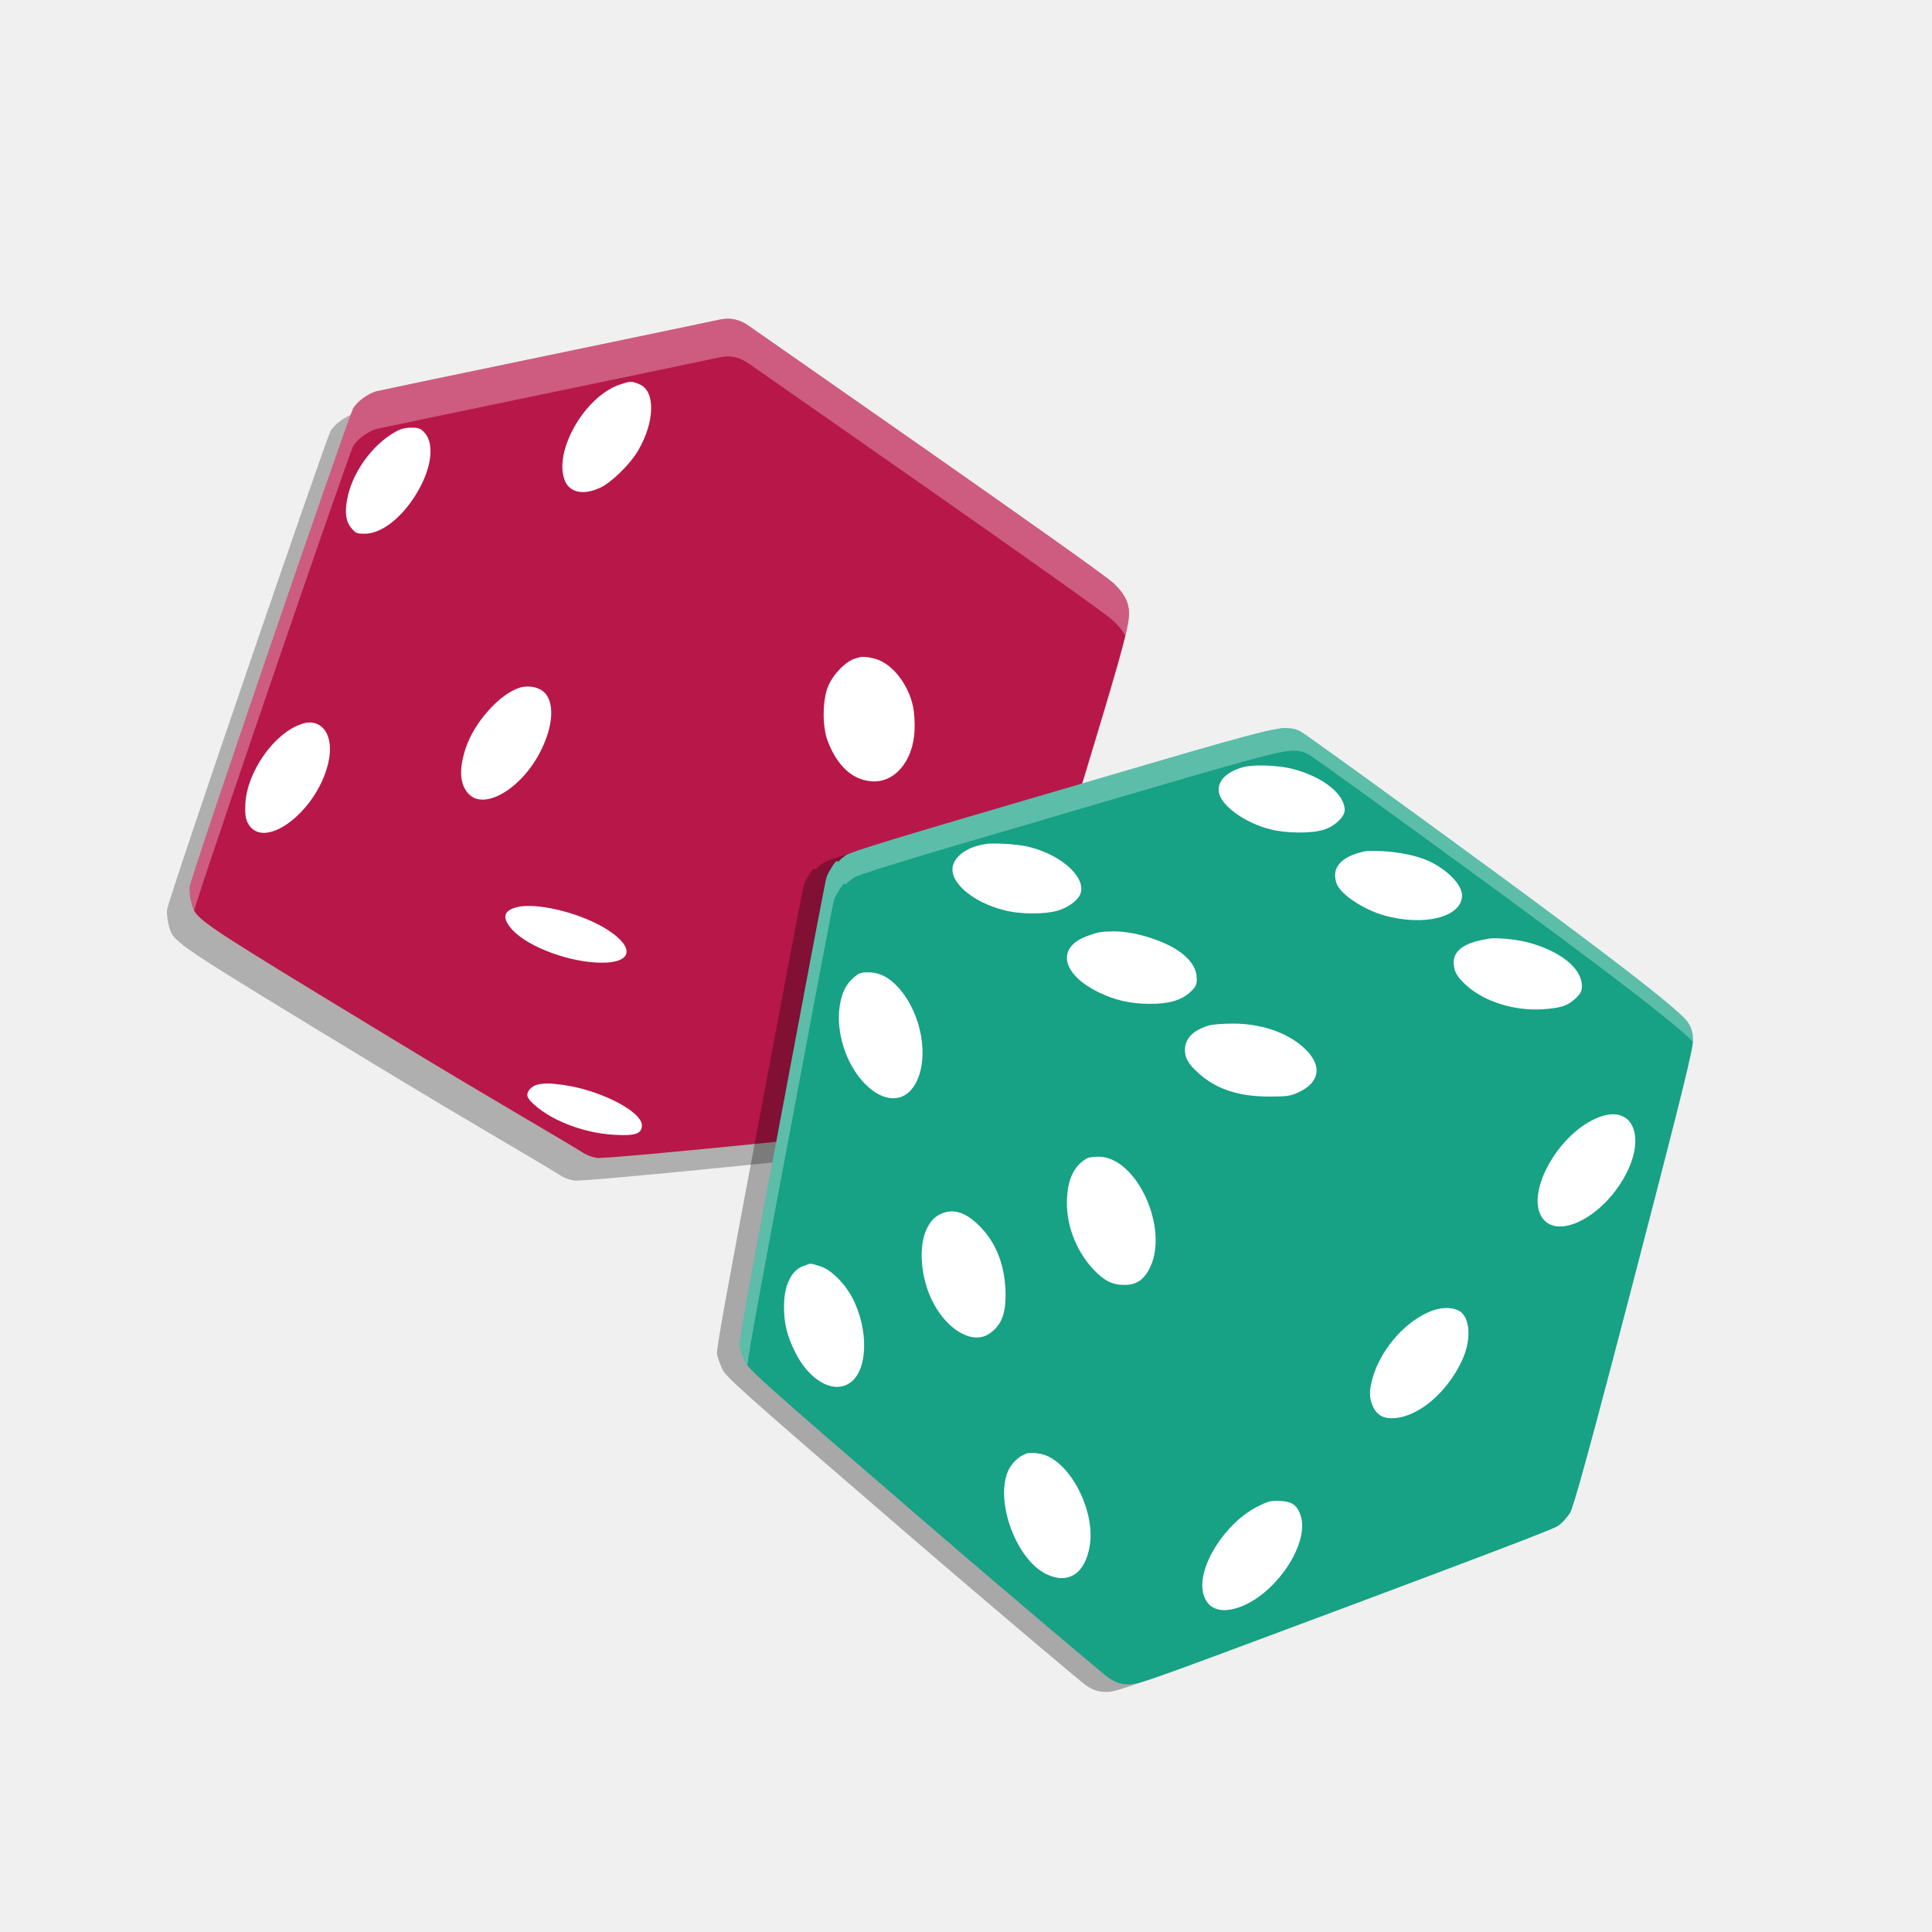
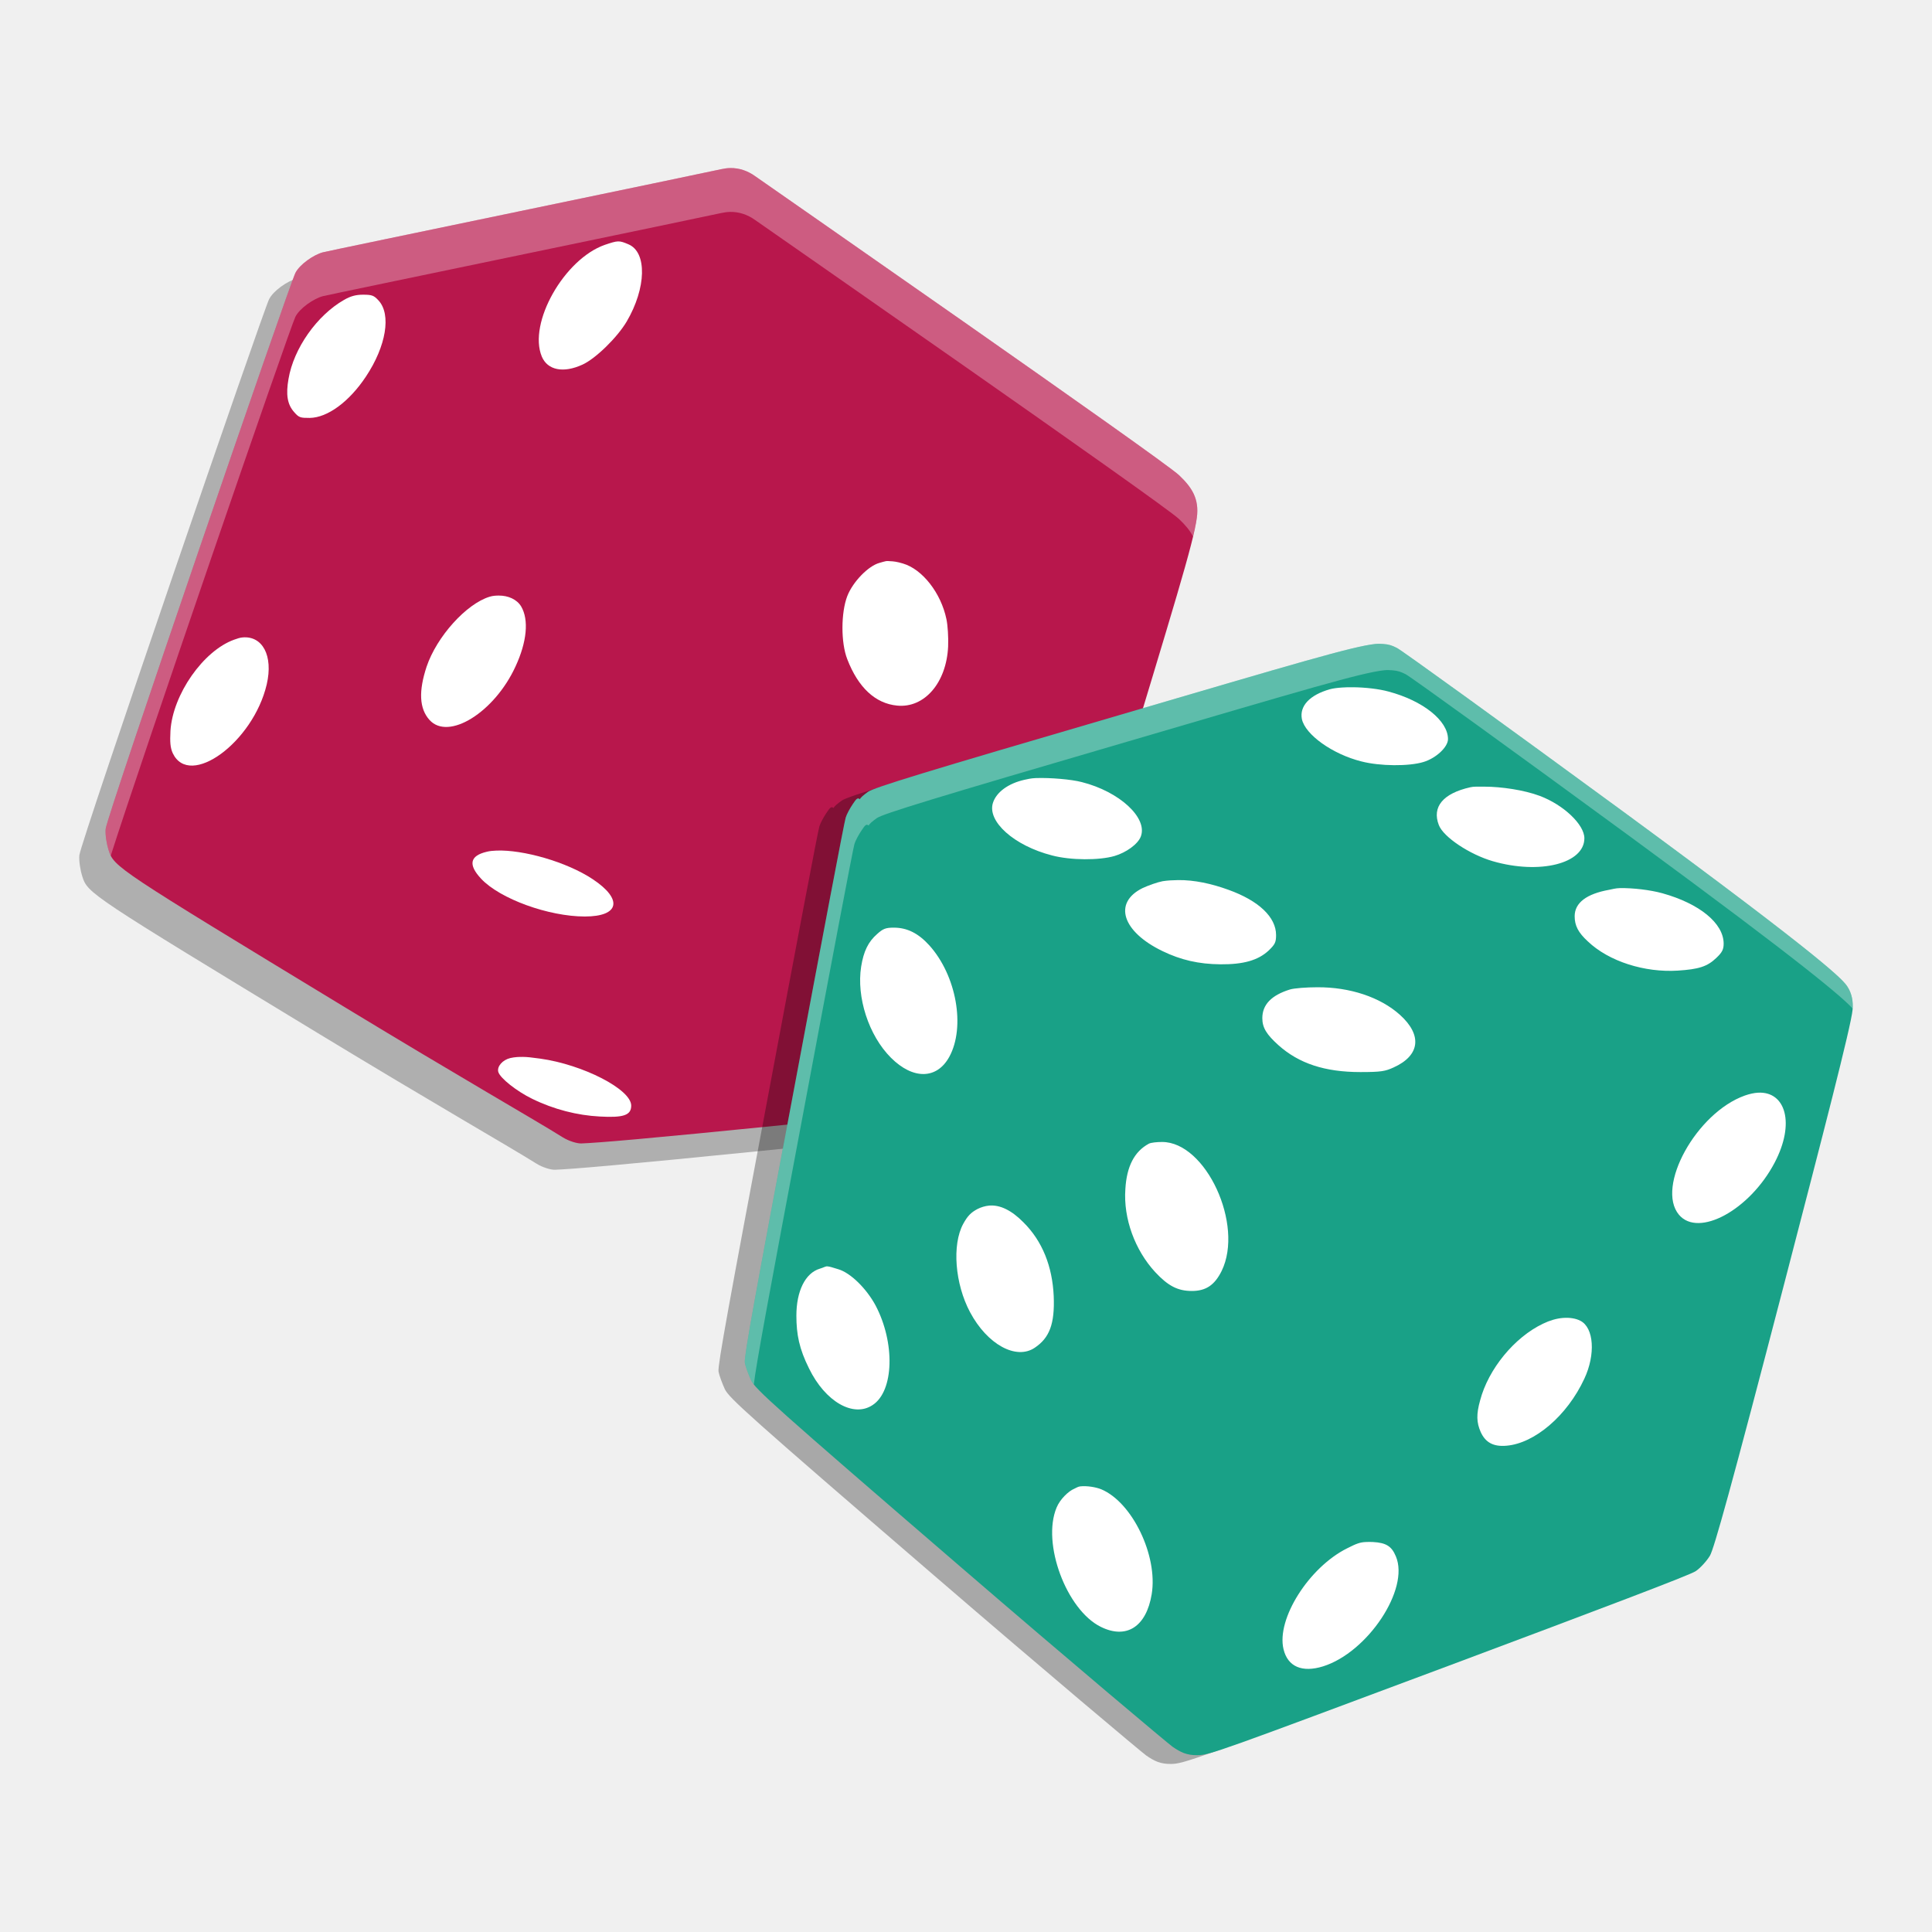
- <svg xmlns="http://www.w3.org/2000/svg" width="512" height="512" version="1.1" viewBox="0 0 384 384">
-   <path d="m 140.039,67.844 c -0.508,0.008 -1.051,0.078 -1.57,0.195 -2.195,0.512 -67.105,13.945 -68.117,14.215 -1.574,0.418 -3.953,2.051 -4.703,3.527 -1,1.957 -32.191,92.754 -32.445,95.07 -0.105,0.992 0.188,2.676 0.492,3.625 0.938,2.93 1.176,3.066 40.676,27.051 19.387,11.77 32.551,19.285 36.949,22.055 1.141,0.719 2.57,1.105 3.234,1.078 2.859,-0.113 10.625,-0.742 35.383,-3.234 19.926,-1.996 35.988,-3.887 36.754,-4.117 1.484,-0.445 2.738,-1.453 3.332,-2.059 0.625,-0.633 1.469,-2.059 1.664,-2.547 0.199,-0.492 6.621,-21.785 14.312,-47.242 9.859,-32.637 13.223,-43.379 13.82,-47.828 0.434,-3.273 -0.891,-5.211 -3.039,-7.254 -2.887,-2.742 -71.387,-50.344 -72.531,-51.164 -1.234,-0.887 -2.695,-1.395 -4.211,-1.371 z m 0,0" style="fill:#171717;opacity:0.3" />
-   <path d="m 144.539,63.344 c -0.508,0.008 -1.051,0.078 -1.57,0.195 -2.195,0.512 -67.105,13.945 -68.117,14.215 -1.574,0.418 -3.953,2.051 -4.703,3.527 -1,1.957 -32.191,92.754 -32.445,95.07 -0.105,0.992 0.188,2.676 0.492,3.625 0.938,2.93 1.176,3.066 40.676,27.051 19.387,11.77 32.551,19.285 36.949,22.055 1.141,0.719 2.57,1.105 3.234,1.078 2.859,-0.113 10.625,-0.742 35.383,-3.234 19.926,-1.996 35.988,-3.887 36.754,-4.117 1.484,-0.445 2.738,-1.453 3.332,-2.059 0.625,-0.633 1.469,-2.059 1.664,-2.547 0.199,-0.492 6.621,-21.785 14.312,-47.242 9.859,-32.637 13.223,-43.379 13.82,-47.828 0.434,-3.273 -0.891,-5.211 -3.039,-7.254 -2.887,-2.742 -71.387,-50.344 -72.531,-51.164 -1.234,-0.887 -2.695,-1.395 -4.211,-1.371 z m 0,0" style="fill:#b8174a" />
-   <path style="opacity:0.3" d="m 250.324,146.238 c -3.938,0.434 -13.477,3.285 -43.715,12.152 -33.344,9.75 -41.945,12.383 -43.027,13.133 -0.719,0.523 -1.371,1.047 -1.371,1.273 -0.41,-0.293 -0.578,-0.176 -1.273,0.883 -0.461,0.688 -1.012,1.699 -1.176,2.254 -0.199,0.523 -4.145,21.359 -8.824,46.359 -6.477,34.426 -8.59,45.836 -8.426,46.852 0.129,0.754 0.652,2.09 1.078,3.039 0.75,1.535 3.867,4.363 35.773,31.852 19.207,16.559 35.613,30.324 36.262,30.777 1.441,1 2.48,1.496 4.312,1.469 2.129,-0.031 3.859,-0.695 42.93,-15.289 26.051,-9.75 41.297,-15.52 42.246,-16.172 0.848,-0.555 1.957,-1.828 2.449,-2.648 0.688,-1.145 3.547,-11.309 12.742,-46.652 6.477,-24.934 11.418,-43.945 11.66,-46.75 0.121,-1.355 -0.121,-2.766 -0.879,-3.922 -0.699,-1.062 -2.754,-3.812 -38.422,-29.992 -20.223,-14.82 -37.637,-27.406 -38.617,-27.934 -0.824,-0.414 -1.348,-0.617 -2.352,-0.684 -0.375,-0.027 -0.809,-0.062 -1.371,0 z m 0,0" />
-   <path d="m 125.328,75.891 c 0.555,-0.016 1.027,0.18 1.762,0.488 3.242,1.344 3.078,7.508 -0.293,13.234 -1.637,2.746 -5.32,6.336 -7.547,7.348 -3.273,1.508 -5.977,0.953 -6.957,-1.371 -2.391,-5.727 3.844,-16.691 10.781,-19.113 1.031,-0.344 1.695,-0.57 2.254,-0.586 z m 0,0" style="fill:#ffffff" />
-   <path d="m 81.711,85.004 c 1.539,0 1.863,0.129 2.648,0.98 2.223,2.391 1.312,7.832 -2.156,13.035 -2.848,4.289 -6.562,7.023 -9.605,7.059 -1.57,0 -1.828,-0.031 -2.648,-0.98 -1.211,-1.344 -1.438,-3.066 -0.98,-5.684 0.887,-5.238 4.863,-10.875 9.508,-13.527 1.082,-0.621 1.992,-0.883 3.234,-0.883 z m 0,0" style="fill:#ffffff" />
-   <path d="m 171.098,130.582 c 0.301,-0.055 0.512,-0.012 0.785,0 0.543,0.016 1.176,0.094 2.156,0.391 3.371,0.98 6.531,5.09 7.449,9.508 0.227,1.047 0.359,3.133 0.293,4.703 -0.293,6.184 -4.043,10.555 -8.723,10.094 -3.73,-0.359 -6.66,-3.094 -8.527,-7.938 -1.113,-2.848 -1.078,-7.969 0,-10.781 0.949,-2.453 3.59,-5.16 5.488,-5.684 0.449,-0.117 0.777,-0.242 1.078,-0.293 z m 0,0" style="fill:#ffffff" />
-   <path d="m 104.941,136.461 c 1.586,-0.008 3.086,0.637 3.82,1.863 1.344,2.289 0.984,6.07 -0.98,10.289 -3.598,7.82 -11.461,12.715 -14.699,9.117 -1.77,-1.965 -1.863,-4.961 -0.492,-9.117 1.734,-5.137 6.789,-10.746 10.781,-11.957 0.551,-0.164 1.039,-0.195 1.57,-0.195 z m 0,0" style="fill:#ffffff" />
-   <path d="m 61.129,143.617 c 3.371,-0.289 5.262,3.082 4.117,8.035 -2.324,9.914 -13.195,17.848 -16.074,11.762 -0.426,-0.949 -0.488,-1.891 -0.391,-3.824 0.391,-6.215 5.609,-13.684 10.879,-15.582 0.539,-0.191 0.988,-0.352 1.469,-0.391 z m 0,0" style="fill:#ffffff" />
-   <path d="m 104.547,180.074 c 4.512,-0.18 12,1.926 16.469,4.902 5.168,3.438 4.582,6.371 -1.375,6.371 -6.148,0 -14.5,-3 -17.738,-6.469 -2.227,-2.391 -1.934,-3.918 0.98,-4.605 0.508,-0.129 1.023,-0.172 1.664,-0.199 z m 0,0" style="fill:#ffffff" />
-   <path d="m 109.059,215.359 c 0.715,0.004 1.516,0.098 2.938,0.293 7.332,1.016 15.586,5.258 15.586,8.039 0,1.668 -1.367,2.09 -5.391,1.863 -3.828,-0.199 -7.836,-1.207 -11.566,-3.039 -2.617,-1.277 -5.488,-3.527 -5.781,-4.605 -0.23,-0.918 0.715,-2.027 2.059,-2.355 0.816,-0.18 1.438,-0.199 2.156,-0.195 z m 0,0" style="fill:#ffffff" />
-   <path d="m 254.824,144.738 c -3.938,0.434 -13.477,3.285 -43.715,12.152 -33.344,9.75 -41.945,12.383 -43.027,13.133 -0.719,0.523 -1.371,1.047 -1.371,1.273 -0.41,-0.293 -0.578,-0.176 -1.273,0.883 -0.461,0.688 -1.012,1.699 -1.176,2.254 -0.199,0.523 -4.145,21.359 -8.824,46.359 -6.477,34.426 -8.59,45.836 -8.426,46.852 0.129,0.754 0.652,2.09 1.078,3.039 0.75,1.535 3.867,4.363 35.773,31.852 19.207,16.559 35.613,30.324 36.262,30.777 1.441,1 2.48,1.496 4.312,1.469 2.129,-0.031 3.859,-0.695 42.93,-15.289 26.051,-9.75 41.297,-15.52 42.246,-16.172 0.848,-0.555 1.957,-1.828 2.449,-2.648 0.688,-1.145 3.547,-11.309 12.742,-46.652 6.477,-24.934 11.418,-43.945 11.66,-46.75 0.121,-1.355 -0.121,-2.766 -0.879,-3.922 -0.699,-1.062 -2.754,-3.812 -38.422,-29.992 -20.223,-14.82 -37.637,-27.406 -38.617,-27.934 -0.824,-0.414 -1.348,-0.617 -2.352,-0.684 -0.375,-0.027 -0.809,-0.062 -1.371,0 z m 0,0" style="fill:#17a185" />
-   <path d="m 251.098,152.141 c -0.688,-0.012 -1.352,0 -1.957,0.047 -0.809,0.055 -1.523,0.145 -2.062,0.293 -3.469,0.98 -5.223,2.871 -4.797,5.098 0.555,2.648 5.215,6.008 10.188,7.25 3.176,0.82 8.102,0.855 10.59,0.102 2.191,-0.656 4.211,-2.578 4.211,-3.918 0,-3.145 -4.266,-6.57 -10.191,-8.141 -1.617,-0.441 -3.914,-0.703 -5.98,-0.73 z m -54.301,15.531 c -0.816,0.027 -1.48,0.188 -1.953,0.293 -2.785,0.621 -4.805,2.121 -5.391,3.922 -1.051,3.172 3.582,7.348 10.094,9.016 3.207,0.852 8.098,0.852 10.684,0.098 1.996,-0.586 4.012,-2.023 4.504,-3.332 1.211,-3.176 -3.617,-7.676 -10.094,-9.309 -1.793,-0.469 -5.383,-0.773 -7.844,-0.688 z m 75.277,1.469 c -0.414,0.012 -0.652,0.027 -0.98,0.102 -4.676,1.047 -6.598,3.359 -5.391,6.469 0.789,2.062 5.285,5.031 9.215,6.176 8.016,2.324 15.676,0.426 15.676,-3.926 0,-2.324 -3.547,-5.711 -7.641,-7.246 -2.699,-1.008 -6.562,-1.566 -9.406,-1.574 -0.477,0 -1.059,-0.008 -1.473,0 z m -50.965,15.98 c -0.914,0.012 -1.789,0.055 -2.648,0.191 -0.883,0.164 -2.445,0.723 -3.43,1.18 -5.102,2.52 -3.441,7.477 3.43,10.781 3.109,1.504 6.168,2.219 9.898,2.25 3.926,0.031 6.438,-0.68 8.234,-2.352 1.082,-1.047 1.273,-1.402 1.273,-2.645 0,-3.078 -2.961,-5.879 -8.133,-7.742 -2.895,-1.055 -5.879,-1.703 -8.625,-1.664 z m 75.562,1.371 c -0.746,0.012 -1.332,0.195 -1.859,0.293 -3.828,0.688 -5.879,2.215 -5.879,4.508 0,1.633 0.617,2.805 2.254,4.312 3.598,3.434 9.727,5.355 15.387,4.996 3.566,-0.23 5.031,-0.684 6.57,-2.156 1.012,-0.949 1.27,-1.469 1.27,-2.449 0,-3.5 -4.141,-6.859 -10.488,-8.625 -2.062,-0.566 -5.016,-0.918 -7.254,-0.879 z m -124.176,6.762 c -1.41,0 -1.863,0.195 -2.844,1.078 -1.539,1.34 -2.324,2.965 -2.746,5.586 -0.82,5.199 1.266,11.754 5.094,15.582 3.766,3.766 7.871,3.734 10,-0.191 2.746,-5.07 1.219,-13.848 -3.43,-19.02 -1.898,-2.094 -3.816,-3.035 -6.074,-3.035 z m 72.426,10.195 c -1.832,0 -3.953,0.156 -4.703,0.387 -3.145,0.98 -4.703,2.582 -4.703,4.902 0,1.637 0.746,2.809 2.746,4.605 3.5,3.145 7.961,4.609 14.016,4.609 3.566,0 4.242,-0.133 5.68,-0.785 4.52,-2.031 4.973,-5.52 1.078,-9.02 -3.367,-3.012 -8.551,-4.73 -14.113,-4.699 z m 75.375,18.031 c -0.676,0.035 -1.457,0.207 -2.258,0.488 -8.277,2.945 -15.266,15.609 -11.27,20.387 3.336,3.961 12.113,-0.801 16.367,-8.918 3.523,-6.699 1.887,-12.207 -2.84,-11.957 z m -101.938,8.43 c -0.848,0 -1.887,0.098 -2.25,0.293 -2.484,1.34 -3.789,3.883 -4.016,7.746 -0.363,5.07 1.66,10.48 5.094,14.207 2.195,2.359 3.852,3.234 6.27,3.234 2.391,0 3.891,-0.973 5.102,-3.426 3.859,-7.887 -2.703,-22.086 -10.199,-22.055 z m -29.594,10.883 c -0.633,0.059 -1.367,0.273 -1.965,0.582 -1.109,0.59 -1.695,1.176 -2.445,2.551 -1.934,3.566 -1.41,10.25 1.176,15.094 2.945,5.531 7.898,8.234 11.074,6.074 2.488,-1.668 3.43,-4.039 3.234,-8.816 -0.23,-5.07 -1.926,-9.406 -5.199,-12.645 -1.984,-2.012 -3.98,-3.02 -5.875,-2.84 z M 161.125,251.18 c -0.355,-0.019 -0.621,0.211 -1.277,0.395 -2.52,0.75 -4.02,3.875 -4.02,8.031 0,3.207 0.488,5.68 2.156,9.02 2.785,5.723 7.609,8.465 10.883,6.273 3.664,-2.391 3.863,-10.676 0.492,-17.055 -1.539,-2.848 -4.246,-5.555 -6.375,-6.176 -0.965,-0.297 -1.5,-0.469 -1.859,-0.488 z M 286.969,260 c -1.117,0.078 -2.316,0.438 -3.426,0.977 -4.91,2.324 -9.375,7.77 -10.781,13.137 -0.656,2.355 -0.621,3.754 0.098,5.391 0.816,1.801 2.18,2.547 4.406,2.352 4.809,-0.395 10.387,-5.121 13.328,-11.469 1.934,-4.125 1.641,-8.719 -0.684,-9.898 -0.77,-0.406 -1.824,-0.57 -2.941,-0.488 z m -82.625,28.812 c -0.383,0.051 -0.715,0.281 -0.977,0.395 -0.98,0.395 -2.453,1.793 -3.039,3.234 -2.555,6.121 1.688,17.473 7.547,20.383 4.414,2.195 7.805,-0.019 8.723,-5.582 1.078,-6.578 -3.324,-15.711 -8.625,-17.934 -0.906,-0.371 -2.477,-0.637 -3.629,-0.496 z m 48.91,9.512 c -1.004,0.039 -1.59,0.242 -3.234,1.078 -6.512,3.238 -12.125,12.078 -10.879,17.25 0.719,3.012 3.199,4.047 6.766,2.938 7.625,-2.391 14.836,-13.223 12.445,-18.816 -0.719,-1.734 -1.66,-2.32 -3.918,-2.449 -0.461,-0.023 -0.844,-0.012 -1.18,0 z m 0,0" style="fill:#ffffff" />
-   <path style="opacity:0.3;fill:#ffffff" d="m 192.719,84.459 c -0.677,0.011 -1.401,0.103 -2.094,0.26 -2.927,0.682 -89.473,18.594 -90.822,18.953 -2.099,0.557 -5.271,2.734 -6.271,4.703 -1.333,2.609 -42.921,123.673 -43.26,126.762 -0.141,1.323 0.25,3.566 0.656,4.832 0.148,0.462 0.288,0.872 0.498,1.289 6.521,-20.553 40.894,-120.511 42.105,-122.883 1,-1.969 4.173,-4.146 6.271,-4.703 1.349,-0.359 87.895,-18.271 90.822,-18.953 0.693,-0.156 1.417,-0.249 2.094,-0.26 2.021,-0.031 3.969,0.646 5.615,1.828 1.526,1.094 92.86,64.563 96.709,68.219 1.353,1.286 2.447,2.547 3.178,3.973 0.429,-1.79 0.73,-3.239 0.873,-4.301 0.578,-4.365 -1.186,-6.948 -4.051,-9.672 -3.849,-3.656 -95.183,-67.125 -96.709,-68.219 -1.646,-1.182 -3.594,-1.859 -5.615,-1.828 z" transform="scale(0.75)" />
-   <path style="fill:#ffffff;opacity:0.3" d="M 340.773 192.939 C 340.473 192.934 340.141 192.943 339.766 192.984 C 334.516 193.562 321.796 197.365 281.479 209.188 C 237.02 222.188 225.552 225.697 224.109 226.697 C 223.151 227.395 222.281 228.094 222.281 228.396 C 221.734 228.006 221.511 228.161 220.584 229.572 C 219.969 230.489 219.234 231.839 219.016 232.578 C 218.75 233.276 213.49 261.057 207.25 294.391 C 198.615 340.292 195.797 355.505 196.016 356.859 C 196.187 357.865 196.885 359.646 197.453 360.912 C 197.581 361.173 197.763 361.464 198.066 361.846 C 198.5 357.729 201.571 341.209 209.25 300.391 C 215.49 267.057 220.75 239.276 221.016 238.578 C 221.234 237.839 221.969 236.489 222.584 235.572 C 223.511 234.161 223.734 234.006 224.281 234.396 C 224.281 234.094 225.151 233.395 226.109 232.697 C 227.552 231.697 239.02 228.188 283.479 215.188 C 323.796 203.365 336.516 199.562 341.766 198.984 C 342.516 198.901 343.094 198.948 343.594 198.984 C 344.932 199.073 345.63 199.344 346.729 199.896 C 348.036 200.6 371.255 217.38 398.219 237.141 C 438.306 266.564 446.464 273.726 448.623 276.119 C 448.736 274.386 448.413 272.605 447.447 271.131 C 446.515 269.714 443.776 266.047 396.219 231.141 C 369.255 211.38 346.036 194.6 344.729 193.896 C 343.63 193.344 342.932 193.073 341.594 192.984 C 341.344 192.966 341.074 192.945 340.773 192.939 z" transform="scale(0.75)" />
+ <svg xmlns="http://www.w3.org/2000/svg" width="512" height="512" version="1.1" viewBox="0 0 384 384" id="svg30">
+   <defs id="defs34" />
+   <path d="m 139.936,38.63 c -0.59,0.009 -1.221,0.091 -1.825,0.227 -2.551,0.595 -77.988,16.207 -79.163,16.52 -1.829,0.486 -4.594,2.383 -5.466,4.099 -1.162,2.274 -37.412,107.795 -37.707,110.487 -0.123,1.153 0.218,3.11 0.572,4.213 1.09,3.405 1.366,3.564 47.272,31.437 22.531,13.678 37.829,22.413 42.941,25.631 1.326,0.835 2.987,1.285 3.759,1.253 3.323,-0.132 12.348,-0.863 41.121,-3.759 23.157,-2.32 41.824,-4.517 42.714,-4.785 1.725,-0.518 3.182,-1.689 3.872,-2.392 0.726,-0.735 1.707,-2.392 1.934,-2.96 0.232,-0.572 7.695,-25.318 16.633,-54.903 11.458,-37.929 15.367,-50.413 16.061,-55.584 0.504,-3.804 -1.035,-6.056 -3.532,-8.43 -3.355,-3.187 -82.963,-58.508 -84.293,-59.461 -1.435,-1.031 -3.132,-1.621 -4.894,-1.593 z m 0,0" style="opacity:0.3;fill:#171717;stroke-width:1.162" id="path2" />
+   <path d="m 145.166,33.401 c -0.59,0.009 -1.221,0.091 -1.825,0.227 -2.551,0.595 -77.988,16.207 -79.163,16.52 -1.83,0.486 -4.594,2.383 -5.466,4.099 -1.162,2.274 -37.412,107.795 -37.707,110.487 -0.123,1.153 0.218,3.11 0.572,4.213 1.09,3.405 1.366,3.564 47.272,31.437 22.531,13.678 37.829,22.413 42.941,25.631 1.326,0.835 2.987,1.285 3.759,1.253 3.323,-0.132 12.348,-0.863 41.121,-3.759 23.157,-2.32 41.824,-4.517 42.714,-4.785 1.725,-0.518 3.182,-1.689 3.872,-2.392 0.726,-0.735 1.707,-2.392 1.934,-2.96 0.232,-0.572 7.695,-25.318 16.633,-54.903 11.458,-37.929 15.367,-50.413 16.061,-55.584 0.504,-3.804 -1.035,-6.056 -3.532,-8.43 -3.355,-3.187 -82.963,-58.508 -84.293,-59.461 -1.435,-1.031 -3.132,-1.621 -4.894,-1.593 z m 0,0" style="fill:#b8174c;stroke-width:1.162" id="path4" />
+   <path style="opacity:0.3;stroke-width:1.162" d="m 268.106,129.738 c -4.576,0.504 -15.662,3.818 -50.804,14.123 -38.751,11.331 -48.747,14.391 -50.005,15.262 -0.835,0.608 -1.593,1.217 -1.593,1.48 -0.477,-0.34 -0.672,-0.204 -1.48,1.026 -0.536,0.799 -1.176,1.975 -1.366,2.619 -0.232,0.608 -4.817,24.823 -10.255,53.877 -7.527,40.008 -9.983,53.269 -9.792,54.449 0.15,0.876 0.758,2.429 1.253,3.532 0.872,1.784 4.494,5.071 41.575,37.017 22.322,19.244 41.389,35.242 42.142,35.768 1.675,1.162 2.883,1.739 5.012,1.707 2.474,-0.036 4.485,-0.808 49.891,-17.768 30.275,-11.331 47.994,-18.036 49.097,-18.794 0.985,-0.645 2.274,-2.125 2.846,-3.078 0.799,-1.33 4.122,-13.142 14.809,-54.218 7.527,-28.977 13.27,-51.072 13.551,-54.331 0.141,-1.575 -0.141,-3.214 -1.021,-4.558 -0.813,-1.235 -3.2,-4.431 -44.653,-34.856 -23.502,-17.224 -43.74,-31.851 -44.88,-32.463 -0.958,-0.481 -1.566,-0.717 -2.733,-0.794 -0.436,-0.032 -0.94,-0.073 -1.593,0 z m 0,0" id="path6" />
+   <path d="m 122.84,47.982 c 0.645,-0.018 1.194,0.209 2.047,0.567 3.768,1.562 3.577,8.725 -0.34,15.381 -1.902,3.191 -6.183,7.363 -8.771,8.539 -3.804,1.752 -6.946,1.108 -8.085,-1.593 -2.778,-6.655 4.467,-19.398 12.53,-22.213 1.198,-0.399 1.97,-0.663 2.619,-0.681 z m 0,0" style="fill:#ffffff;stroke-width:1.162" id="path8" />
+   <path d="m 72.15,58.573 c 1.789,0 2.165,0.15 3.078,1.139 2.583,2.778 1.525,9.102 -2.506,15.149 -3.309,4.985 -7.627,8.162 -11.163,8.203 -1.825,0 -2.125,-0.036 -3.078,-1.139 -1.407,-1.562 -1.671,-3.564 -1.139,-6.605 1.031,-6.088 5.652,-12.639 11.05,-15.721 1.257,-0.722 2.315,-1.026 3.759,-1.026 z m 0,0" style="fill:#ffffff;stroke-width:1.162" id="path10" />
+   <path d="m 176.032,111.543 c 0.35,-0.064 0.595,-0.014 0.912,0 0.631,0.018 1.366,0.109 2.506,0.454 3.918,1.139 7.59,5.915 8.657,11.05 0.263,1.217 0.418,3.641 0.34,5.466 -0.34,7.186 -4.699,12.266 -10.137,11.731 -4.335,-0.418 -7.74,-3.595 -9.91,-9.225 -1.294,-3.309 -1.253,-9.261 0,-12.53 1.103,-2.851 4.172,-5.997 6.378,-6.605 0.522,-0.136 0.903,-0.281 1.253,-0.34 z m 0,0" style="fill:#ffffff;stroke-width:1.162" id="path12" />
+   <path d="m 99.147,118.375 c 1.843,-0.009 3.586,0.74 4.44,2.165 1.562,2.66 1.144,7.055 -1.139,11.958 -4.181,9.088 -13.319,14.777 -17.083,10.596 -2.056,-2.283 -2.165,-5.765 -0.572,-10.596 2.016,-5.97 7.89,-12.489 12.53,-13.896 0.64,-0.191 1.208,-0.227 1.825,-0.227 z m 0,0" style="fill:#ffffff;stroke-width:1.162" id="path14" />
+   <path d="m 48.23,126.692 c 3.918,-0.336 6.115,3.582 4.785,9.338 -2.701,11.522 -15.335,20.742 -18.681,13.669 -0.495,-1.103 -0.567,-2.197 -0.454,-4.444 0.454,-7.223 6.519,-15.903 12.643,-18.109 0.626,-0.222 1.149,-0.409 1.707,-0.454 z m 0,0" style="fill:#ffffff;stroke-width:1.162" id="path16" />
+   <path d="m 98.689,169.061 c 5.243,-0.209 13.946,2.238 19.139,5.697 6.006,3.995 5.325,7.404 -1.598,7.404 -7.146,0 -16.851,-3.486 -20.615,-7.518 -2.588,-2.778 -2.247,-4.553 1.139,-5.352 0.59,-0.15 1.189,-0.2 1.934,-0.232 z m 0,0" style="fill:#ffffff;stroke-width:1.162" id="path18" />
+   <path d="m 103.932,210.068 c 0.831,0.005 1.761,0.114 3.414,0.34 8.521,1.18 18.113,6.11 18.113,9.343 0,1.938 -1.589,2.429 -6.265,2.165 -4.449,-0.232 -9.107,-1.403 -13.442,-3.532 -3.042,-1.484 -6.378,-4.099 -6.719,-5.352 -0.268,-1.067 0.831,-2.356 2.392,-2.737 0.949,-0.209 1.671,-0.232 2.506,-0.227 z m 0,0" style="fill:#ffffff;stroke-width:1.162" id="path20" />
+   <path d="m 273.336,127.995 c -4.576,0.504 -15.662,3.818 -50.804,14.123 -38.751,11.331 -48.747,14.391 -50.005,15.262 -0.835,0.608 -1.593,1.217 -1.593,1.48 -0.477,-0.34 -0.672,-0.204 -1.48,1.026 -0.536,0.799 -1.176,1.975 -1.366,2.619 -0.232,0.608 -4.817,24.823 -10.255,53.877 -7.527,40.008 -9.983,53.269 -9.792,54.449 0.15,0.876 0.758,2.429 1.253,3.532 0.872,1.784 4.494,5.071 41.575,37.017 22.322,19.244 41.389,35.242 42.142,35.768 1.675,1.162 2.883,1.739 5.012,1.707 2.474,-0.036 4.485,-0.808 49.891,-17.768 30.275,-11.331 47.994,-18.036 49.097,-18.794 0.985,-0.645 2.274,-2.125 2.846,-3.078 0.799,-1.33 4.122,-13.142 14.809,-54.218 7.527,-28.977 13.27,-51.072 13.551,-54.331 0.141,-1.575 -0.141,-3.214 -1.021,-4.558 -0.813,-1.235 -3.2,-4.431 -44.653,-34.856 -23.502,-17.224 -43.74,-31.851 -44.88,-32.463 -0.958,-0.481 -1.566,-0.717 -2.733,-0.794 -0.436,-0.032 -0.94,-0.073 -1.593,0 z m 0,0" style="fill:#19a187;stroke-width:1.162" id="path22" />
+   <path d="m 269.005,136.597 c -0.799,-0.014 -1.571,0 -2.274,0.054 -0.94,0.064 -1.77,0.168 -2.397,0.34 -4.031,1.139 -6.07,3.337 -5.575,5.924 0.645,3.078 6.061,6.982 11.84,8.426 3.691,0.953 9.415,0.994 12.307,0.118 2.547,-0.763 4.894,-2.996 4.894,-4.553 0,-3.654 -4.957,-7.636 -11.844,-9.461 -1.879,-0.513 -4.549,-0.817 -6.95,-0.849 z m -63.106,18.05 c -0.949,0.032 -1.721,0.218 -2.27,0.34 -3.237,0.722 -5.584,2.465 -6.265,4.558 -1.221,3.686 4.163,8.539 11.731,10.478 3.727,0.99 9.411,0.99 12.416,0.114 2.32,-0.681 4.662,-2.352 5.234,-3.872 1.407,-3.691 -4.204,-8.921 -11.731,-10.818 -2.084,-0.545 -6.256,-0.899 -9.116,-0.799 z m 87.485,1.707 c -0.481,0.014 -0.758,0.032 -1.139,0.118 -5.434,1.217 -7.668,3.904 -6.265,7.518 0.917,2.397 6.142,5.847 10.709,7.177 9.315,2.701 18.218,0.495 18.218,-4.562 0,-2.701 -4.122,-6.637 -8.88,-8.421 -3.137,-1.171 -7.627,-1.82 -10.932,-1.829 -0.554,0 -1.23,-0.009 -1.711,0 z m -59.23,18.572 c -1.062,0.014 -2.079,0.064 -3.078,0.222 -1.026,0.191 -2.842,0.84 -3.986,1.371 -5.929,2.928 -3.999,8.689 3.986,12.53 3.614,1.748 7.168,2.579 11.504,2.615 4.562,0.036 7.481,-0.79 9.57,-2.733 1.258,-1.217 1.48,-1.63 1.48,-3.073 0,-3.577 -3.441,-6.832 -9.452,-8.998 -3.364,-1.226 -6.832,-1.979 -10.024,-1.934 z m 87.816,1.593 c -0.867,0.014 -1.548,0.227 -2.161,0.34 -4.449,0.799 -6.832,2.574 -6.832,5.239 0,1.898 0.717,3.26 2.619,5.012 4.181,3.99 11.304,6.224 17.882,5.806 4.145,-0.268 5.847,-0.794 7.636,-2.506 1.176,-1.103 1.475,-1.707 1.475,-2.846 0,-4.068 -4.812,-7.972 -12.189,-10.024 -2.397,-0.658 -5.829,-1.067 -8.43,-1.021 z m -144.313,7.858 c -1.639,0 -2.165,0.227 -3.305,1.253 -1.789,1.557 -2.701,3.446 -3.191,6.492 -0.953,6.042 1.471,13.66 5.92,18.109 4.376,4.376 9.148,4.34 11.622,-0.222 3.191,-5.893 1.416,-16.093 -3.986,-22.104 -2.206,-2.433 -4.435,-3.527 -7.059,-3.527 z m 84.171,11.849 c -2.129,0 -4.594,0.182 -5.466,0.449 -3.654,1.139 -5.466,3.001 -5.466,5.697 0,1.902 0.867,3.264 3.191,5.352 4.068,3.654 9.252,5.357 16.288,5.357 4.145,0 4.93,-0.154 6.601,-0.912 5.252,-2.361 5.779,-6.415 1.253,-10.482 -3.913,-3.5 -9.937,-5.498 -16.402,-5.461 z m 87.598,20.955 c -0.785,0.041 -1.693,0.241 -2.624,0.567 -9.62,3.423 -17.741,18.141 -13.097,23.693 3.877,4.603 14.078,-0.931 19.021,-10.364 4.095,-7.786 2.193,-14.187 -3.3,-13.896 z m -118.468,9.797 c -0.985,0 -2.193,0.114 -2.615,0.34 -2.887,1.557 -4.404,4.512 -4.667,9.002 -0.422,5.893 1.929,12.18 5.92,16.511 2.551,2.742 4.476,3.759 7.286,3.759 2.778,0 4.522,-1.13 5.929,-3.981 4.485,-9.166 -3.141,-25.667 -11.853,-25.631 z m -34.393,12.648 c -0.735,0.068 -1.589,0.318 -2.283,0.676 -1.289,0.685 -1.97,1.366 -2.842,2.964 -2.247,4.145 -1.639,11.912 1.366,17.541 3.423,6.428 9.179,9.57 12.87,7.059 2.892,-1.938 3.986,-4.694 3.759,-10.246 -0.268,-5.893 -2.238,-10.932 -6.042,-14.695 -2.306,-2.338 -4.626,-3.509 -6.828,-3.3 z m -32.123,12.071 c -0.413,-0.023 -0.722,0.245 -1.484,0.459 -2.928,0.872 -4.671,4.503 -4.671,9.334 0,3.727 0.567,6.601 2.506,10.482 3.237,6.651 8.843,9.838 12.648,7.291 4.258,-2.778 4.49,-12.407 0.572,-19.82 -1.789,-3.309 -4.935,-6.455 -7.409,-7.177 -1.121,-0.345 -1.743,-0.545 -2.161,-0.567 z m 146.251,10.251 c -1.298,0.091 -2.692,0.508 -3.981,1.135 -5.706,2.701 -10.895,9.029 -12.53,15.267 -0.763,2.737 -0.722,4.363 0.113,6.265 0.949,2.093 2.533,2.96 5.121,2.733 5.588,-0.459 12.071,-5.952 15.489,-13.329 2.247,-4.794 1.907,-10.133 -0.794,-11.504 -0.894,-0.472 -2.12,-0.663 -3.418,-0.567 z M 214.669,295.433 c -0.445,0.059 -0.831,0.327 -1.135,0.459 -1.139,0.459 -2.851,2.084 -3.532,3.759 -2.969,7.114 1.961,20.306 8.771,23.688 5.13,2.551 9.07,-0.023 10.137,-6.487 1.253,-7.645 -3.863,-18.259 -10.024,-20.842 -1.053,-0.431 -2.878,-0.74 -4.217,-0.577 z m 56.842,11.054 c -1.167,0.045 -1.848,0.281 -3.759,1.253 -7.568,3.763 -14.091,14.037 -12.643,20.047 0.835,3.5 3.718,4.703 7.863,3.414 8.862,-2.778 17.242,-15.367 14.463,-21.868 -0.835,-2.016 -1.929,-2.697 -4.553,-2.846 -0.536,-0.027 -0.981,-0.014 -1.371,0 z m 0,0" style="fill:#ffffff;stroke-width:1.162" id="path24" />
+   <path style="opacity:0.3;fill:#ffffff;stroke-width:0.872" d="m 145.166,33.401 c -0.59,0.009 -1.221,0.09 -1.825,0.226 -2.551,0.595 -77.987,16.207 -79.163,16.52 -1.829,0.486 -4.595,2.383 -5.466,4.099 -1.162,2.274 -37.411,107.796 -37.706,110.489 -0.123,1.153 0.218,3.109 0.572,4.212 0.129,0.403 0.251,0.76 0.434,1.124 5.684,-17.915 35.644,-105.04 36.7,-107.108 0.872,-1.716 3.637,-3.614 5.466,-4.099 1.176,-0.313 76.612,-15.925 79.163,-16.52 0.604,-0.136 1.235,-0.217 1.825,-0.226 1.761,-0.027 3.46,0.563 4.894,1.593 1.33,0.953 80.939,56.274 84.294,59.461 1.179,1.121 2.132,2.22 2.77,3.463 0.374,-1.56 0.637,-2.823 0.761,-3.749 0.504,-3.804 -1.034,-6.056 -3.531,-8.43 -3.355,-3.187 -82.964,-58.508 -84.294,-59.461 -1.435,-1.031 -3.133,-1.621 -4.894,-1.593 z" id="path26" />
+   <path style="opacity:0.3;fill:#ffffff;stroke-width:0.872" d="m 274.214,127.955 c -0.262,-0.005 -0.552,0.003 -0.878,0.039 -4.576,0.504 -15.663,3.818 -50.804,14.123 -38.751,11.331 -48.747,14.39 -50.004,15.262 -0.835,0.608 -1.593,1.218 -1.593,1.481 -0.477,-0.34 -0.671,-0.205 -1.479,1.025 -0.536,0.799 -1.176,1.975 -1.367,2.62 -0.232,0.608 -4.817,24.823 -10.255,53.877 -7.527,40.008 -9.983,53.269 -9.792,54.449 0.15,0.876 0.758,2.429 1.253,3.532 0.111,0.228 0.27,0.481 0.535,0.814 0.378,-3.589 3.054,-17.987 9.748,-53.566 5.439,-29.054 10.024,-53.269 10.255,-53.877 0.191,-0.645 0.831,-1.821 1.367,-2.62 0.808,-1.23 1.003,-1.365 1.479,-1.025 0,-0.263 0.758,-0.873 1.593,-1.481 1.257,-0.872 11.253,-3.931 50.004,-15.262 35.142,-10.305 46.228,-13.619 50.804,-14.123 0.654,-0.073 1.158,-0.032 1.593,0 1.167,0.077 1.774,0.314 2.732,0.795 1.139,0.613 21.378,15.239 44.88,32.463 34.941,25.646 42.052,31.889 43.934,33.975 0.099,-1.511 -0.183,-3.063 -1.025,-4.348 -0.813,-1.235 -3.2,-4.431 -44.652,-34.856 -23.502,-17.224 -43.741,-31.85 -44.88,-32.463 -0.958,-0.481 -1.566,-0.718 -2.732,-0.795 -0.218,-0.016 -0.453,-0.034 -0.715,-0.039 z" id="path28" />
</svg>
